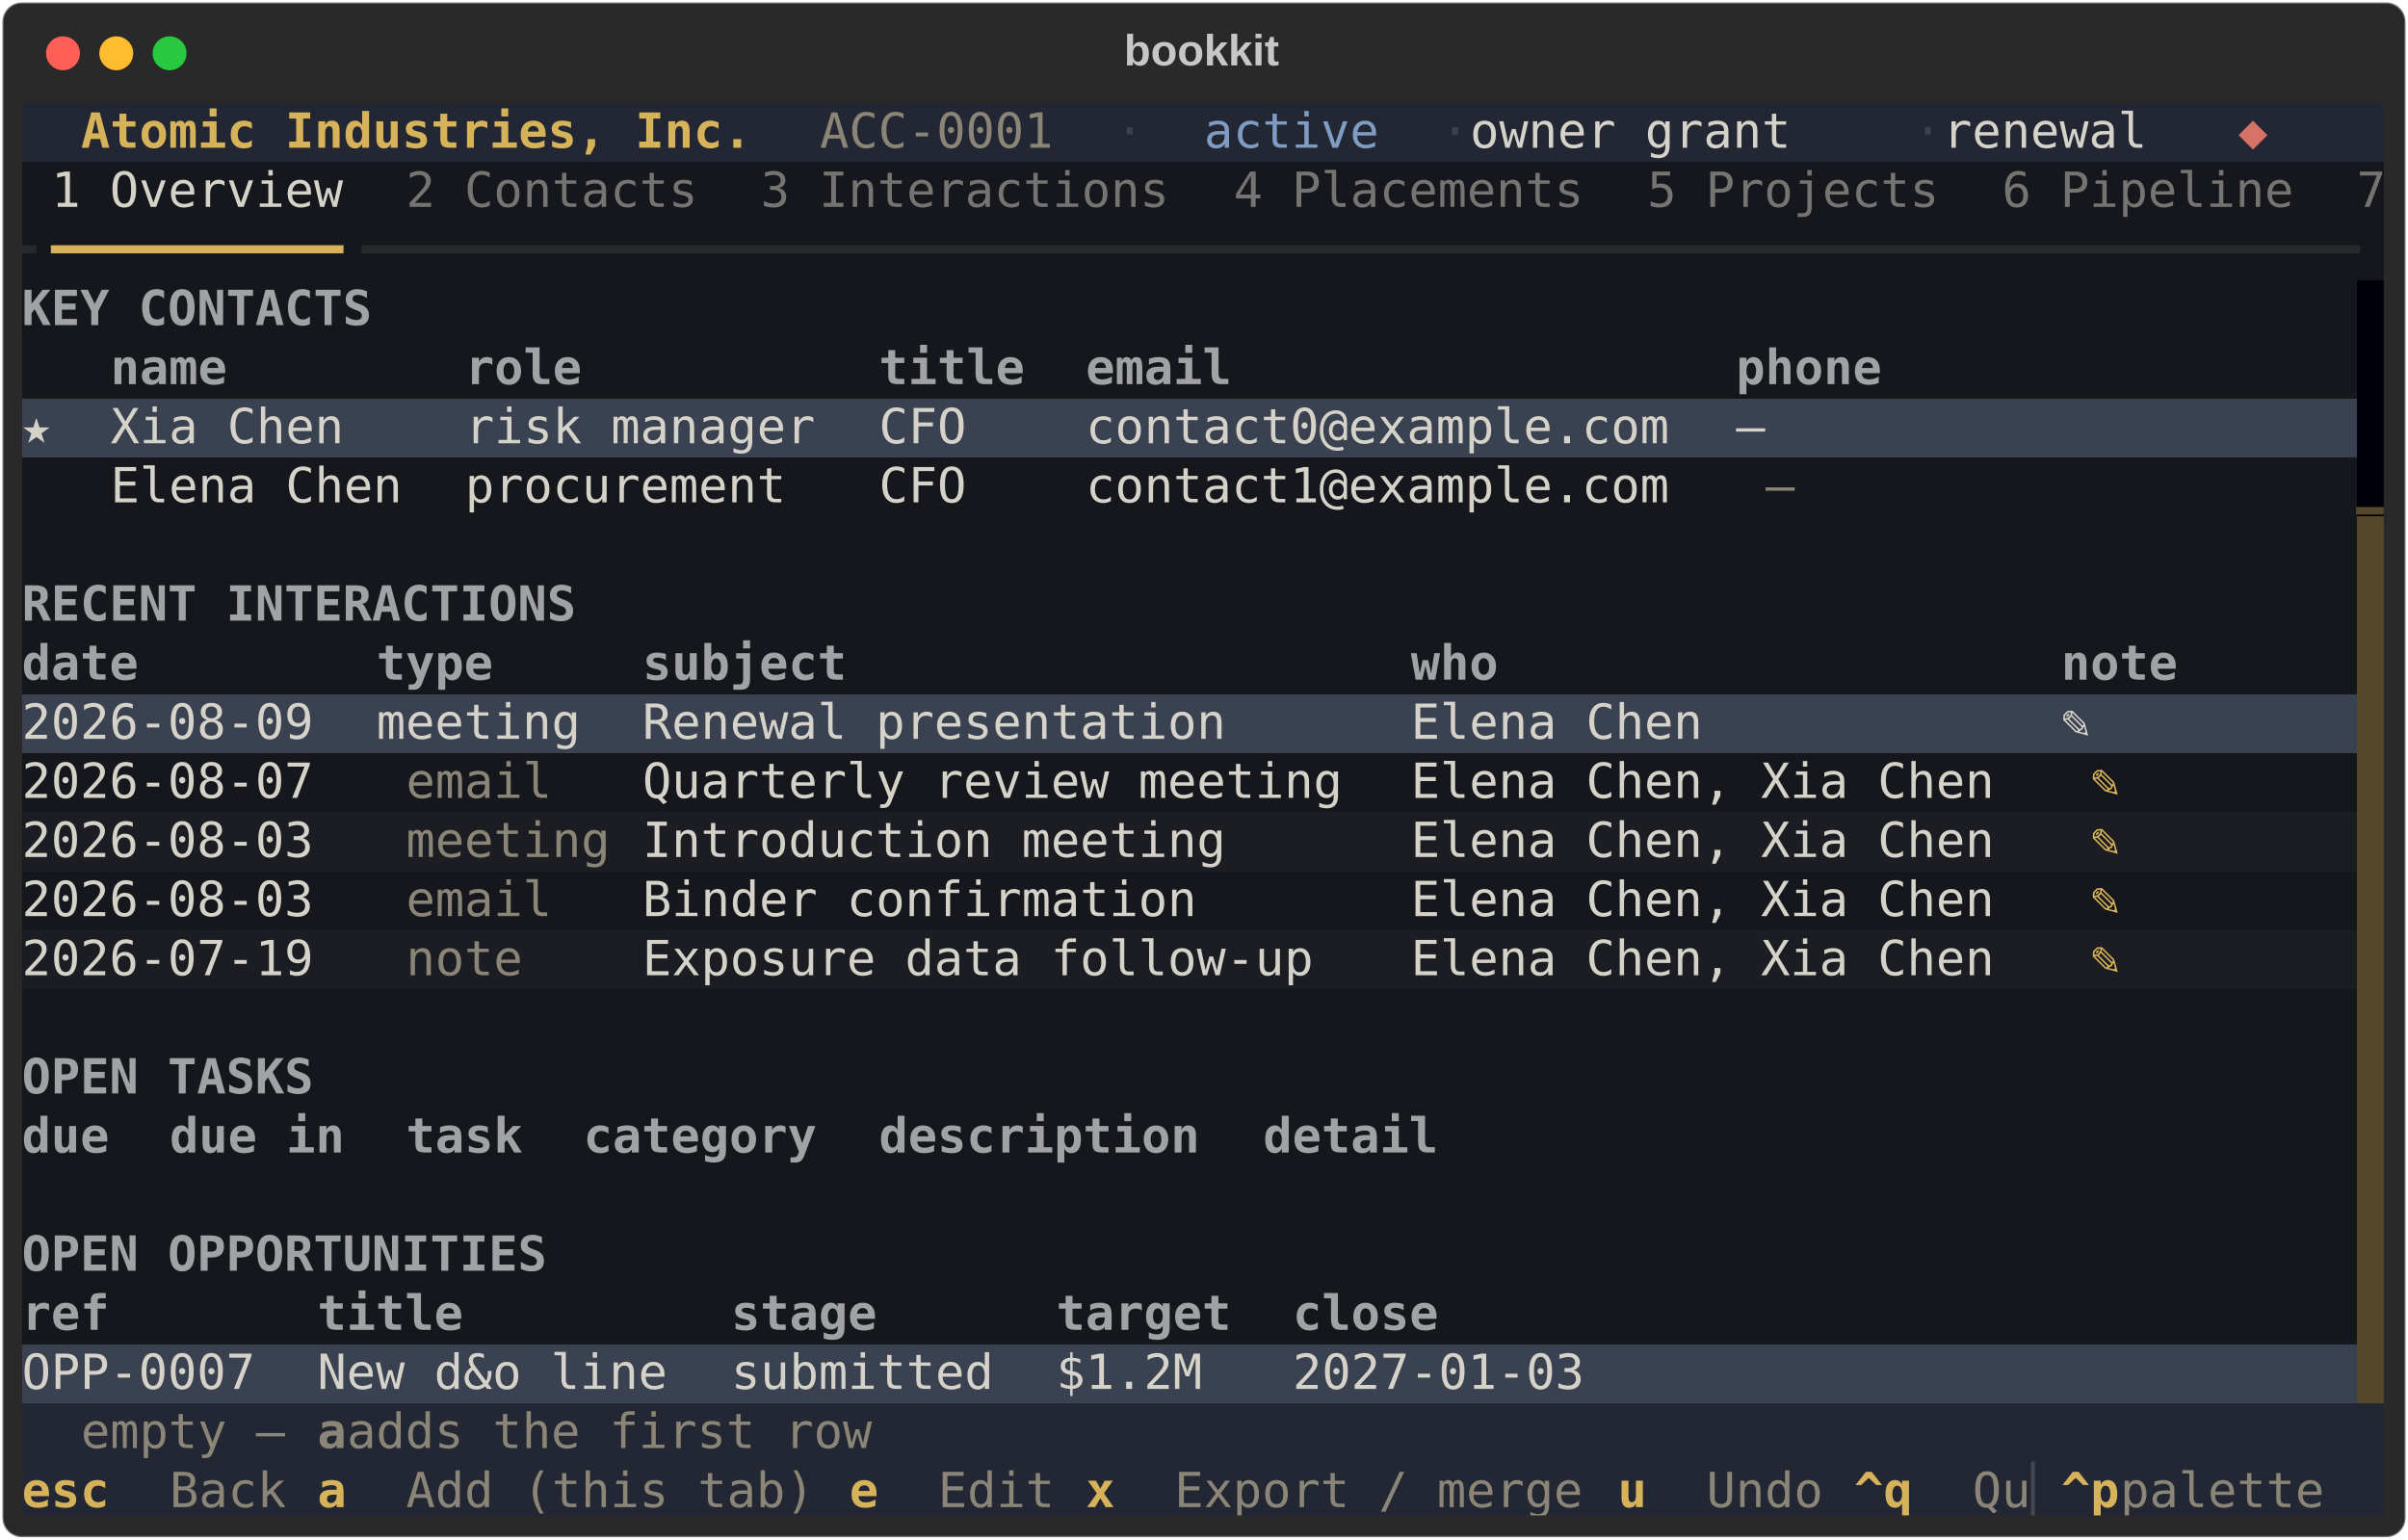
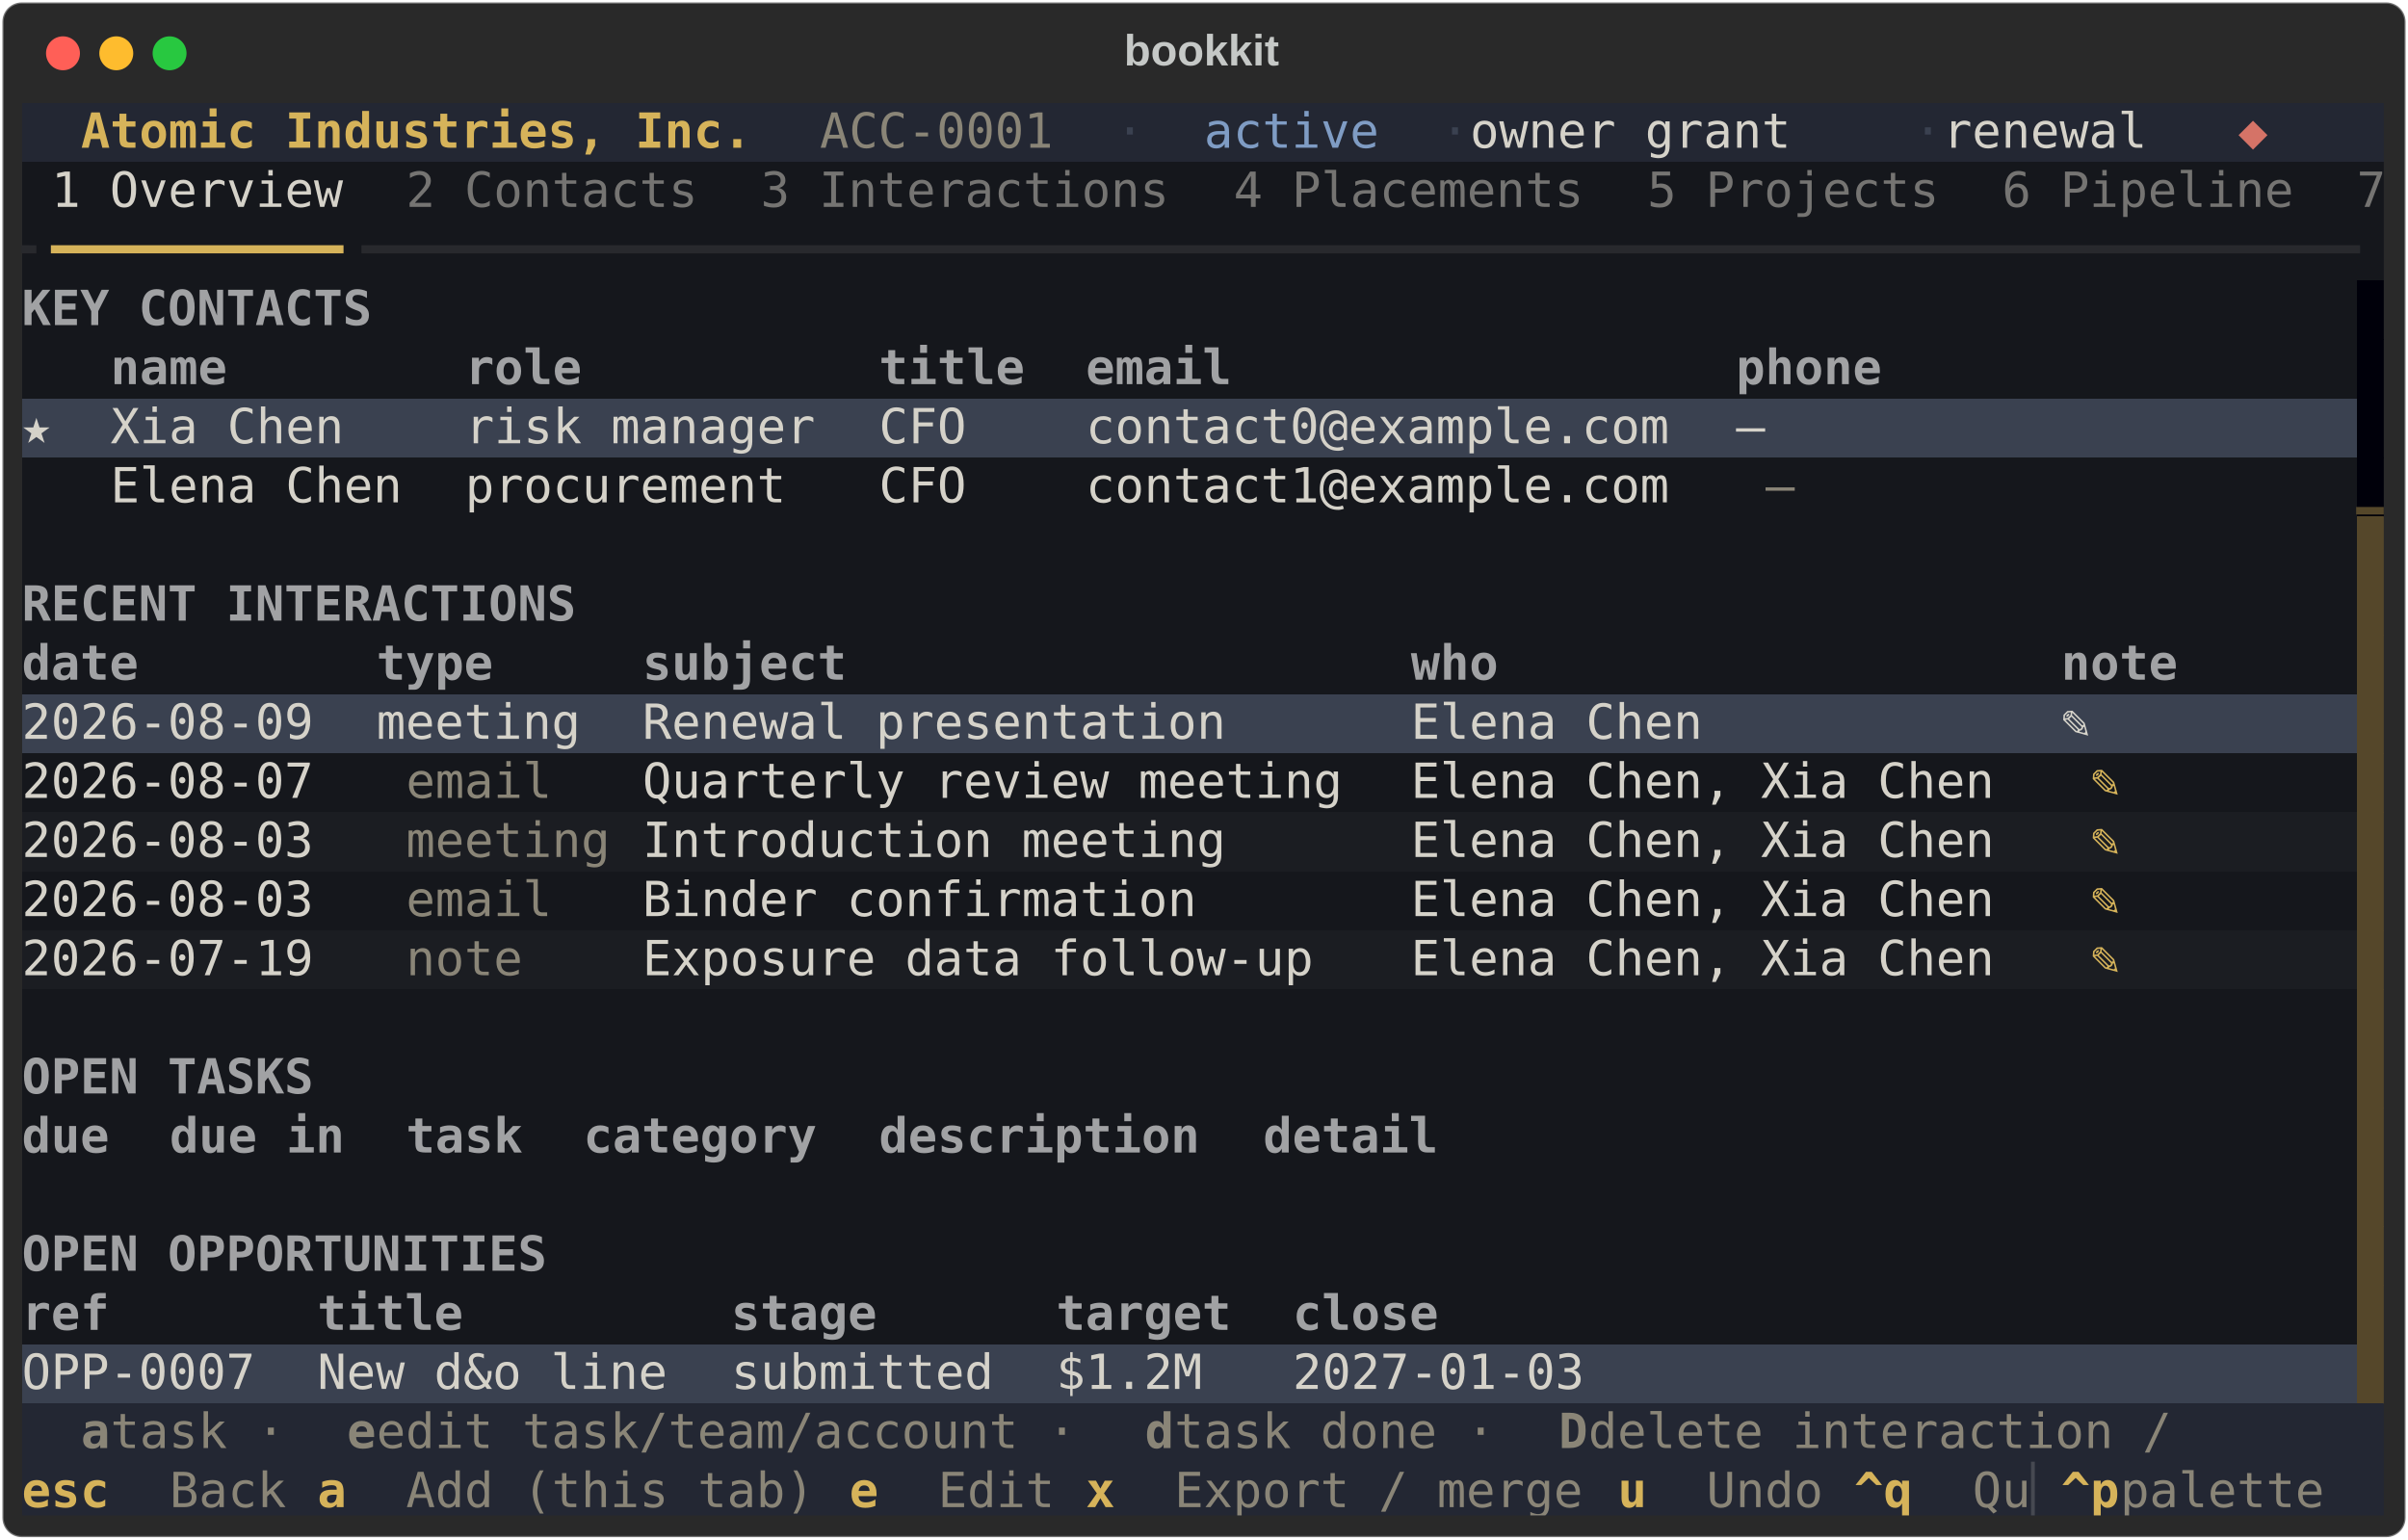
<svg xmlns="http://www.w3.org/2000/svg" class="rich-terminal" viewBox="0 0 994 635.6">
  <style>

    @font-face {
        font-family: "Fira Code";
        src: local("FiraCode-Regular"),
                url("https://cdnjs.cloudflare.com/ajax/libs/firacode/6.2.0/woff2/FiraCode-Regular.woff2") format("woff2"),
                url("https://cdnjs.cloudflare.com/ajax/libs/firacode/6.2.0/woff/FiraCode-Regular.woff") format("woff");
        font-style: normal;
        font-weight: 400;
    }
    @font-face {
        font-family: "Fira Code";
        src: local("FiraCode-Bold"),
                url("https://cdnjs.cloudflare.com/ajax/libs/firacode/6.2.0/woff2/FiraCode-Bold.woff2") format("woff2"),
                url("https://cdnjs.cloudflare.com/ajax/libs/firacode/6.2.0/woff/FiraCode-Bold.woff") format("woff");
        font-style: bold;
        font-weight: 700;
    }

    .terminal-matrix {
        font-family: Fira Code, monospace;
        font-size: 20px;
        line-height: 24.4px;
        font-variant-east-asian: full-width;
    }

    .terminal-title {
        font-size: 18px;
        font-weight: bold;
        font-family: arial;
    }

    .terminal-r1 { fill: #c5c8c6 }
.terminal-r2 { fill: #d6b35a;font-weight: bold }
.terminal-r3 { fill: #d5d2c9 }
.terminal-r4 { fill: #8a8577 }
.terminal-r5 { fill: #3a4150 }
.terminal-r6 { fill: #7f9cc4 }
.terminal-r7 { fill: #d57367;font-weight: bold }
.terminal-r8 { fill: #757472 }
.terminal-r9 { fill: #28292d }
.terminal-r10 { fill: #d6b35a }
.terminal-r11 { fill: #a1a2a4;font-weight: bold }
.terminal-r12 { fill: #55472a }
.terminal-r13 { fill: #15171c }
.terminal-r14 { fill: #8a8577;font-weight: bold }
.terminal-r15 { fill: #464951 }
    </style>
  <defs>
    <clipPath id="terminal-clip-terminal">
      <rect x="0" y="0" width="975.0" height="584.6" />
    </clipPath>
    <clipPath id="terminal-line-0">
      <rect x="0" y="1.5" width="976" height="24.65" />
    </clipPath>
    <clipPath id="terminal-line-1">
      <rect x="0" y="25.9" width="976" height="24.65" />
    </clipPath>
    <clipPath id="terminal-line-2">
      <rect x="0" y="50.3" width="976" height="24.65" />
    </clipPath>
    <clipPath id="terminal-line-3">
      <rect x="0" y="74.7" width="976" height="24.65" />
    </clipPath>
    <clipPath id="terminal-line-4">
      <rect x="0" y="99.1" width="976" height="24.65" />
    </clipPath>
    <clipPath id="terminal-line-5">
      <rect x="0" y="123.5" width="976" height="24.65" />
    </clipPath>
    <clipPath id="terminal-line-6">
      <rect x="0" y="147.9" width="976" height="24.65" />
    </clipPath>
    <clipPath id="terminal-line-7">
      <rect x="0" y="172.3" width="976" height="24.65" />
    </clipPath>
    <clipPath id="terminal-line-8">
      <rect x="0" y="196.7" width="976" height="24.65" />
    </clipPath>
    <clipPath id="terminal-line-9">
      <rect x="0" y="221.1" width="976" height="24.65" />
    </clipPath>
    <clipPath id="terminal-line-10">
      <rect x="0" y="245.5" width="976" height="24.65" />
    </clipPath>
    <clipPath id="terminal-line-11">
      <rect x="0" y="269.9" width="976" height="24.65" />
    </clipPath>
    <clipPath id="terminal-line-12">
      <rect x="0" y="294.3" width="976" height="24.65" />
    </clipPath>
    <clipPath id="terminal-line-13">
      <rect x="0" y="318.7" width="976" height="24.65" />
    </clipPath>
    <clipPath id="terminal-line-14">
      <rect x="0" y="343.1" width="976" height="24.65" />
    </clipPath>
    <clipPath id="terminal-line-15">
      <rect x="0" y="367.5" width="976" height="24.65" />
    </clipPath>
    <clipPath id="terminal-line-16">
      <rect x="0" y="391.9" width="976" height="24.65" />
    </clipPath>
    <clipPath id="terminal-line-17">
      <rect x="0" y="416.3" width="976" height="24.65" />
    </clipPath>
    <clipPath id="terminal-line-18">
      <rect x="0" y="440.7" width="976" height="24.65" />
    </clipPath>
    <clipPath id="terminal-line-19">
      <rect x="0" y="465.1" width="976" height="24.65" />
    </clipPath>
    <clipPath id="terminal-line-20">
      <rect x="0" y="489.5" width="976" height="24.65" />
    </clipPath>
    <clipPath id="terminal-line-21">
      <rect x="0" y="513.9" width="976" height="24.65" />
    </clipPath>
    <clipPath id="terminal-line-22">
      <rect x="0" y="538.3" width="976" height="24.65" />
    </clipPath>
  </defs>
  <rect fill="#292929" stroke="rgba(255,255,255,0.35)" stroke-width="1" x="1" y="1" width="992" height="633.6" rx="8" />
  <text class="terminal-title" fill="#c5c8c6" text-anchor="middle" x="496" y="27">bookkit</text>
  <g transform="translate(26,22)">
    <circle cx="0" cy="0" r="7" fill="#ff5f57" />
    <circle cx="22" cy="0" r="7" fill="#febc2e" />
    <circle cx="44" cy="0" r="7" fill="#28c840" />
  </g>
  <g transform="translate(9, 41)" clip-path="url(#terminal-clip-terminal)">
    <rect fill="#232733" x="0" y="1.5" width="24.4" height="24.65" shape-rendering="crispEdges" />
    <rect fill="#232733" x="24.4" y="1.5" width="280.6" height="24.65" shape-rendering="crispEdges" />
    <rect fill="#232733" x="305" y="1.5" width="24.4" height="24.65" shape-rendering="crispEdges" />
    <rect fill="#232733" x="329.4" y="1.5" width="97.6" height="24.65" shape-rendering="crispEdges" />
    <rect fill="#232733" x="427" y="1.5" width="24.4" height="24.65" shape-rendering="crispEdges" />
    <rect fill="#232733" x="451.4" y="1.5" width="12.2" height="24.65" shape-rendering="crispEdges" />
    <rect fill="#232733" x="463.6" y="1.5" width="24.4" height="24.65" shape-rendering="crispEdges" />
    <rect fill="#232733" x="488" y="1.5" width="73.2" height="24.65" shape-rendering="crispEdges" />
    <rect fill="#232733" x="561.2" y="1.5" width="24.4" height="24.65" shape-rendering="crispEdges" />
    <rect fill="#232733" x="585.6" y="1.5" width="12.2" height="24.65" shape-rendering="crispEdges" />
    <rect fill="#232733" x="597.8" y="1.5" width="183" height="24.65" shape-rendering="crispEdges" />
    <rect fill="#232733" x="780.8" y="1.5" width="12.2" height="24.65" shape-rendering="crispEdges" />
    <rect fill="#232733" x="793" y="1.5" width="122" height="24.65" shape-rendering="crispEdges" />
    <rect fill="#232733" x="915" y="1.5" width="12.2" height="24.65" shape-rendering="crispEdges" />
    <rect fill="#232733" x="927.2" y="1.5" width="48.8" height="24.65" shape-rendering="crispEdges" />
    <rect fill="#15171c" x="0" y="25.9" width="12.2" height="24.65" shape-rendering="crispEdges" />
    <rect fill="#15171c" x="12.2" y="25.9" width="122" height="24.65" shape-rendering="crispEdges" />
    <rect fill="#15171c" x="134.2" y="25.9" width="24.4" height="24.65" shape-rendering="crispEdges" />
    <rect fill="#15171c" x="158.6" y="25.9" width="122" height="24.65" shape-rendering="crispEdges" />
    <rect fill="#15171c" x="280.6" y="25.9" width="24.4" height="24.65" shape-rendering="crispEdges" />
    <rect fill="#15171c" x="305" y="25.9" width="170.8" height="24.65" shape-rendering="crispEdges" />
    <rect fill="#15171c" x="475.8" y="25.9" width="24.4" height="24.65" shape-rendering="crispEdges" />
    <rect fill="#15171c" x="500.2" y="25.9" width="146.4" height="24.65" shape-rendering="crispEdges" />
    <rect fill="#15171c" x="646.6" y="25.9" width="24.4" height="24.65" shape-rendering="crispEdges" />
    <rect fill="#15171c" x="671" y="25.9" width="122" height="24.65" shape-rendering="crispEdges" />
    <rect fill="#15171c" x="793" y="25.9" width="24.4" height="24.65" shape-rendering="crispEdges" />
    <rect fill="#15171c" x="817.4" y="25.9" width="122" height="24.65" shape-rendering="crispEdges" />
    <rect fill="#15171c" x="939.4" y="25.9" width="24.4" height="24.65" shape-rendering="crispEdges" />
    <rect fill="#15171c" x="963.8" y="25.9" width="12.2" height="24.65" shape-rendering="crispEdges" />
    <rect fill="#15171c" x="0" y="50.3" width="12.2" height="24.65" shape-rendering="crispEdges" />
    <rect fill="#15171c" x="12.2" y="50.3" width="122" height="24.65" shape-rendering="crispEdges" />
    <rect fill="#15171c" x="134.2" y="50.3" width="841.8" height="24.65" shape-rendering="crispEdges" />
    <rect fill="#15171c" x="0" y="74.7" width="146.4" height="24.65" shape-rendering="crispEdges" />
    <rect fill="#15171c" x="146.4" y="74.7" width="817.4" height="24.65" shape-rendering="crispEdges" />
    <rect fill="#00000a" x="963.8" y="74.7" width="12.2" height="24.65" shape-rendering="crispEdges" />
    <rect fill="#15171c" x="0" y="99.1" width="36.6" height="24.65" shape-rendering="crispEdges" />
    <rect fill="#15171c" x="36.6" y="99.1" width="146.4" height="24.65" shape-rendering="crispEdges" />
    <rect fill="#15171c" x="183" y="99.1" width="170.8" height="24.65" shape-rendering="crispEdges" />
    <rect fill="#15171c" x="353.8" y="99.1" width="85.4" height="24.65" shape-rendering="crispEdges" />
    <rect fill="#15171c" x="439.2" y="99.1" width="268.4" height="24.65" shape-rendering="crispEdges" />
    <rect fill="#15171c" x="707.6" y="99.1" width="85.4" height="24.65" shape-rendering="crispEdges" />
    <rect fill="#15171c" x="793" y="99.1" width="170.8" height="24.65" shape-rendering="crispEdges" />
    <rect fill="#00000a" x="963.8" y="99.1" width="12.2" height="24.65" shape-rendering="crispEdges" />
    <rect fill="#3a4150" x="0" y="123.5" width="36.6" height="24.65" shape-rendering="crispEdges" />
    <rect fill="#3a4150" x="36.6" y="123.5" width="146.4" height="24.65" shape-rendering="crispEdges" />
    <rect fill="#3a4150" x="183" y="123.5" width="170.8" height="24.65" shape-rendering="crispEdges" />
    <rect fill="#3a4150" x="353.8" y="123.5" width="85.4" height="24.65" shape-rendering="crispEdges" />
    <rect fill="#3a4150" x="439.2" y="123.5" width="268.4" height="24.65" shape-rendering="crispEdges" />
    <rect fill="#3a4150" x="707.6" y="123.5" width="85.4" height="24.65" shape-rendering="crispEdges" />
    <rect fill="#3a4150" x="793" y="123.5" width="170.8" height="24.65" shape-rendering="crispEdges" />
    <rect fill="#00000a" x="963.8" y="123.5" width="12.2" height="24.65" shape-rendering="crispEdges" />
    <rect fill="#15171c" x="0" y="147.9" width="36.6" height="24.65" shape-rendering="crispEdges" />
    <rect fill="#15171c" x="36.6" y="147.9" width="146.4" height="24.65" shape-rendering="crispEdges" />
    <rect fill="#15171c" x="183" y="147.9" width="170.8" height="24.65" shape-rendering="crispEdges" />
    <rect fill="#15171c" x="353.8" y="147.9" width="85.4" height="24.65" shape-rendering="crispEdges" />
    <rect fill="#15171c" x="439.2" y="147.9" width="268.4" height="24.65" shape-rendering="crispEdges" />
    <rect fill="#15171c" x="707.6" y="147.9" width="12.2" height="24.65" shape-rendering="crispEdges" />
    <rect fill="#15171c" x="719.8" y="147.9" width="12.2" height="24.65" shape-rendering="crispEdges" />
    <rect fill="#15171c" x="732" y="147.9" width="61" height="24.65" shape-rendering="crispEdges" />
    <rect fill="#15171c" x="793" y="147.9" width="170.8" height="24.65" shape-rendering="crispEdges" />
    <rect fill="#00000a" x="963.8" y="147.9" width="12.2" height="24.65" shape-rendering="crispEdges" />
    <rect fill="#15171c" x="0" y="172.3" width="963.8" height="24.65" shape-rendering="crispEdges" />
    <rect fill="#55472a" x="963.8" y="172.3" width="12.2" height="24.65" shape-rendering="crispEdges" />
    <rect fill="#15171c" x="0" y="196.7" width="231.8" height="24.65" shape-rendering="crispEdges" />
    <rect fill="#15171c" x="231.8" y="196.7" width="732" height="24.65" shape-rendering="crispEdges" />
    <rect fill="#55472a" x="963.8" y="196.7" width="12.2" height="24.65" shape-rendering="crispEdges" />
    <rect fill="#15171c" x="0" y="221.1" width="146.4" height="24.65" shape-rendering="crispEdges" />
    <rect fill="#15171c" x="146.4" y="221.1" width="109.8" height="24.65" shape-rendering="crispEdges" />
    <rect fill="#15171c" x="256.2" y="221.1" width="317.2" height="24.65" shape-rendering="crispEdges" />
    <rect fill="#15171c" x="573.4" y="221.1" width="268.4" height="24.65" shape-rendering="crispEdges" />
    <rect fill="#15171c" x="841.8" y="221.1" width="73.2" height="24.65" shape-rendering="crispEdges" />
    <rect fill="#15171c" x="915" y="221.1" width="48.8" height="24.65" shape-rendering="crispEdges" />
    <rect fill="#55472a" x="963.8" y="221.1" width="12.2" height="24.65" shape-rendering="crispEdges" />
    <rect fill="#3a4150" x="0" y="245.5" width="146.4" height="24.65" shape-rendering="crispEdges" />
    <rect fill="#3a4150" x="146.4" y="245.5" width="109.8" height="24.65" shape-rendering="crispEdges" />
    <rect fill="#3a4150" x="256.2" y="245.5" width="317.2" height="24.65" shape-rendering="crispEdges" />
    <rect fill="#3a4150" x="573.4" y="245.5" width="268.4" height="24.65" shape-rendering="crispEdges" />
    <rect fill="#3a4150" x="841.8" y="245.5" width="73.2" height="24.65" shape-rendering="crispEdges" />
    <rect fill="#3a4150" x="915" y="245.5" width="48.8" height="24.65" shape-rendering="crispEdges" />
    <rect fill="#55472a" x="963.8" y="245.5" width="12.2" height="24.65" shape-rendering="crispEdges" />
    <rect fill="#15171c" x="0" y="269.9" width="146.4" height="24.65" shape-rendering="crispEdges" />
    <rect fill="#15171c" x="146.4" y="269.9" width="12.2" height="24.65" shape-rendering="crispEdges" />
    <rect fill="#15171c" x="158.6" y="269.9" width="61" height="24.65" shape-rendering="crispEdges" />
    <rect fill="#15171c" x="219.6" y="269.9" width="36.6" height="24.65" shape-rendering="crispEdges" />
    <rect fill="#15171c" x="256.2" y="269.9" width="317.2" height="24.65" shape-rendering="crispEdges" />
    <rect fill="#15171c" x="573.4" y="269.9" width="268.4" height="24.65" shape-rendering="crispEdges" />
    <rect fill="#15171c" x="841.8" y="269.9" width="12.2" height="24.65" shape-rendering="crispEdges" />
    <rect fill="#15171c" x="854" y="269.9" width="12.2" height="24.65" shape-rendering="crispEdges" />
    <rect fill="#15171c" x="866.2" y="269.9" width="48.8" height="24.65" shape-rendering="crispEdges" />
    <rect fill="#15171c" x="915" y="269.9" width="48.8" height="24.65" shape-rendering="crispEdges" />
    <rect fill="#55472a" x="963.8" y="269.9" width="12.2" height="24.65" shape-rendering="crispEdges" />
    <rect fill="#1b1d22" x="0" y="294.3" width="146.4" height="24.65" shape-rendering="crispEdges" />
    <rect fill="#1b1d22" x="146.4" y="294.3" width="12.2" height="24.65" shape-rendering="crispEdges" />
    <rect fill="#1b1d22" x="158.6" y="294.3" width="85.4" height="24.65" shape-rendering="crispEdges" />
    <rect fill="#1b1d22" x="244" y="294.3" width="12.2" height="24.65" shape-rendering="crispEdges" />
    <rect fill="#1b1d22" x="256.2" y="294.3" width="317.2" height="24.65" shape-rendering="crispEdges" />
    <rect fill="#1b1d22" x="573.4" y="294.3" width="268.4" height="24.65" shape-rendering="crispEdges" />
    <rect fill="#1b1d22" x="841.8" y="294.3" width="12.2" height="24.65" shape-rendering="crispEdges" />
    <rect fill="#1b1d22" x="854" y="294.3" width="12.2" height="24.65" shape-rendering="crispEdges" />
    <rect fill="#1b1d22" x="866.2" y="294.3" width="48.8" height="24.65" shape-rendering="crispEdges" />
    <rect fill="#1b1d22" x="915" y="294.3" width="48.8" height="24.65" shape-rendering="crispEdges" />
    <rect fill="#55472a" x="963.8" y="294.3" width="12.2" height="24.65" shape-rendering="crispEdges" />
    <rect fill="#15171c" x="0" y="318.7" width="146.4" height="24.65" shape-rendering="crispEdges" />
    <rect fill="#15171c" x="146.4" y="318.7" width="12.2" height="24.65" shape-rendering="crispEdges" />
    <rect fill="#15171c" x="158.6" y="318.7" width="61" height="24.65" shape-rendering="crispEdges" />
    <rect fill="#15171c" x="219.6" y="318.7" width="36.6" height="24.65" shape-rendering="crispEdges" />
    <rect fill="#15171c" x="256.2" y="318.7" width="317.2" height="24.65" shape-rendering="crispEdges" />
    <rect fill="#15171c" x="573.4" y="318.7" width="268.4" height="24.65" shape-rendering="crispEdges" />
    <rect fill="#15171c" x="841.8" y="318.7" width="12.2" height="24.65" shape-rendering="crispEdges" />
    <rect fill="#15171c" x="854" y="318.7" width="12.2" height="24.65" shape-rendering="crispEdges" />
    <rect fill="#15171c" x="866.2" y="318.7" width="48.8" height="24.65" shape-rendering="crispEdges" />
    <rect fill="#15171c" x="915" y="318.7" width="48.8" height="24.65" shape-rendering="crispEdges" />
    <rect fill="#55472a" x="963.8" y="318.7" width="12.2" height="24.65" shape-rendering="crispEdges" />
    <rect fill="#1b1d22" x="0" y="343.1" width="146.4" height="24.65" shape-rendering="crispEdges" />
    <rect fill="#1b1d22" x="146.4" y="343.1" width="12.2" height="24.65" shape-rendering="crispEdges" />
    <rect fill="#1b1d22" x="158.6" y="343.1" width="48.8" height="24.65" shape-rendering="crispEdges" />
    <rect fill="#1b1d22" x="207.4" y="343.1" width="48.8" height="24.65" shape-rendering="crispEdges" />
    <rect fill="#1b1d22" x="256.2" y="343.1" width="317.2" height="24.65" shape-rendering="crispEdges" />
    <rect fill="#1b1d22" x="573.4" y="343.1" width="268.4" height="24.65" shape-rendering="crispEdges" />
    <rect fill="#1b1d22" x="841.8" y="343.1" width="12.2" height="24.65" shape-rendering="crispEdges" />
    <rect fill="#1b1d22" x="854" y="343.1" width="12.2" height="24.65" shape-rendering="crispEdges" />
    <rect fill="#1b1d22" x="866.2" y="343.1" width="48.8" height="24.65" shape-rendering="crispEdges" />
    <rect fill="#1b1d22" x="915" y="343.1" width="48.8" height="24.65" shape-rendering="crispEdges" />
    <rect fill="#55472a" x="963.8" y="343.1" width="12.2" height="24.65" shape-rendering="crispEdges" />
    <rect fill="#15171c" x="0" y="367.5" width="963.8" height="24.65" shape-rendering="crispEdges" />
    <rect fill="#55472a" x="963.8" y="367.5" width="12.2" height="24.65" shape-rendering="crispEdges" />
    <rect fill="#15171c" x="0" y="391.9" width="122" height="24.65" shape-rendering="crispEdges" />
    <rect fill="#15171c" x="122" y="391.9" width="841.8" height="24.65" shape-rendering="crispEdges" />
    <rect fill="#55472a" x="963.8" y="391.9" width="12.2" height="24.65" shape-rendering="crispEdges" />
    <rect fill="#15171c" x="0" y="416.3" width="61" height="24.65" shape-rendering="crispEdges" />
    <rect fill="#15171c" x="61" y="416.3" width="97.6" height="24.65" shape-rendering="crispEdges" />
    <rect fill="#15171c" x="158.6" y="416.3" width="73.2" height="24.65" shape-rendering="crispEdges" />
    <rect fill="#15171c" x="231.8" y="416.3" width="122" height="24.65" shape-rendering="crispEdges" />
    <rect fill="#15171c" x="353.8" y="416.3" width="158.6" height="24.65" shape-rendering="crispEdges" />
    <rect fill="#15171c" x="512.4" y="416.3" width="97.6" height="24.65" shape-rendering="crispEdges" />
    <rect fill="#15171c" x="610" y="416.3" width="353.8" height="24.65" shape-rendering="crispEdges" />
    <rect fill="#55472a" x="963.8" y="416.3" width="12.2" height="24.65" shape-rendering="crispEdges" />
    <rect fill="#15171c" x="0" y="440.7" width="963.8" height="24.65" shape-rendering="crispEdges" />
    <rect fill="#55472a" x="963.8" y="440.7" width="12.2" height="24.65" shape-rendering="crispEdges" />
    <rect fill="#15171c" x="0" y="465.1" width="219.6" height="24.65" shape-rendering="crispEdges" />
    <rect fill="#15171c" x="219.6" y="465.1" width="744.2" height="24.65" shape-rendering="crispEdges" />
    <rect fill="#55472a" x="963.8" y="465.1" width="12.2" height="24.65" shape-rendering="crispEdges" />
    <rect fill="#15171c" x="0" y="489.5" width="122" height="24.65" shape-rendering="crispEdges" />
    <rect fill="#15171c" x="122" y="489.5" width="170.8" height="24.65" shape-rendering="crispEdges" />
    <rect fill="#15171c" x="292.8" y="489.5" width="134.2" height="24.65" shape-rendering="crispEdges" />
    <rect fill="#15171c" x="427" y="489.5" width="97.6" height="24.65" shape-rendering="crispEdges" />
    <rect fill="#15171c" x="524.6" y="489.5" width="146.4" height="24.65" shape-rendering="crispEdges" />
    <rect fill="#15171c" x="671" y="489.5" width="292.8" height="24.65" shape-rendering="crispEdges" />
    <rect fill="#55472a" x="963.8" y="489.5" width="12.2" height="24.65" shape-rendering="crispEdges" />
    <rect fill="#3a4150" x="0" y="513.9" width="122" height="24.65" shape-rendering="crispEdges" />
    <rect fill="#3a4150" x="122" y="513.9" width="170.8" height="24.65" shape-rendering="crispEdges" />
    <rect fill="#3a4150" x="292.8" y="513.9" width="134.2" height="24.65" shape-rendering="crispEdges" />
    <rect fill="#3a4150" x="427" y="513.9" width="97.6" height="24.65" shape-rendering="crispEdges" />
    <rect fill="#3a4150" x="524.6" y="513.9" width="146.4" height="24.65" shape-rendering="crispEdges" />
    <rect fill="#3a4150" x="671" y="513.9" width="292.8" height="24.65" shape-rendering="crispEdges" />
    <rect fill="#55472a" x="963.8" y="513.9" width="12.2" height="24.65" shape-rendering="crispEdges" />
    <rect fill="#232733" x="0" y="538.3" width="24.4" height="24.65" shape-rendering="crispEdges" />
-     <rect fill="#232733" x="24.4" y="538.3" width="97.6" height="24.65" shape-rendering="crispEdges" />
-     <rect fill="#232733" x="122" y="538.3" width="12.2" height="24.65" shape-rendering="crispEdges" />
-     <rect fill="#232733" x="134.2" y="538.3" width="231.8" height="24.65" shape-rendering="crispEdges" />
-     <rect fill="#232733" x="366" y="538.3" width="610" height="24.65" shape-rendering="crispEdges" />
+     <rect fill="#232733" x="24.4" y="538.3" width="12.2" height="24.65" shape-rendering="crispEdges" />
+     <rect fill="#232733" x="36.6" y="538.3" width="97.6" height="24.65" shape-rendering="crispEdges" />
+     <rect fill="#232733" x="134.2" y="538.3" width="12.2" height="24.65" shape-rendering="crispEdges" />
+     <rect fill="#232733" x="146.4" y="538.3" width="317.2" height="24.65" shape-rendering="crispEdges" />
+     <rect fill="#232733" x="463.6" y="538.3" width="12.2" height="24.65" shape-rendering="crispEdges" />
+     <rect fill="#232733" x="475.8" y="538.3" width="158.6" height="24.65" shape-rendering="crispEdges" />
+     <rect fill="#232733" x="634.4" y="538.3" width="12.2" height="24.65" shape-rendering="crispEdges" />
+     <rect fill="#232733" x="646.6" y="538.3" width="256.2" height="24.65" shape-rendering="crispEdges" />
+     <rect fill="#232733" x="902.8" y="538.3" width="73.2" height="24.65" shape-rendering="crispEdges" />
    <rect fill="#232733" x="0" y="562.7" width="61" height="24.65" shape-rendering="crispEdges" />
    <rect fill="#232733" x="61" y="562.7" width="61" height="24.65" shape-rendering="crispEdges" />
    <rect fill="#232733" x="122" y="562.7" width="36.6" height="24.65" shape-rendering="crispEdges" />
    <rect fill="#232733" x="158.6" y="562.7" width="183" height="24.65" shape-rendering="crispEdges" />
    <rect fill="#232733" x="341.6" y="562.7" width="36.6" height="24.65" shape-rendering="crispEdges" />
    <rect fill="#232733" x="378.2" y="562.7" width="61" height="24.65" shape-rendering="crispEdges" />
    <rect fill="#232733" x="439.2" y="562.7" width="36.6" height="24.65" shape-rendering="crispEdges" />
    <rect fill="#232733" x="475.8" y="562.7" width="183" height="24.65" shape-rendering="crispEdges" />
    <rect fill="#232733" x="658.8" y="562.7" width="36.6" height="24.65" shape-rendering="crispEdges" />
    <rect fill="#232733" x="695.4" y="562.7" width="61" height="24.65" shape-rendering="crispEdges" />
    <rect fill="#232733" x="756.4" y="562.7" width="48.8" height="24.65" shape-rendering="crispEdges" />
    <rect fill="#232733" x="805.2" y="562.7" width="24.4" height="24.65" shape-rendering="crispEdges" />
    <rect fill="#232733" x="829.6" y="562.7" width="12.2" height="24.65" shape-rendering="crispEdges" />
    <rect fill="#232733" x="841.8" y="562.7" width="24.4" height="24.65" shape-rendering="crispEdges" />
    <rect fill="#232733" x="866.2" y="562.7" width="97.6" height="24.65" shape-rendering="crispEdges" />
    <rect fill="#232733" x="963.8" y="562.7" width="12.2" height="24.65" shape-rendering="crispEdges" />
    <g class="terminal-matrix">
      <text class="terminal-r2" x="24.4" y="20" textLength="280.6" clip-path="url(#terminal-line-0)">Atomic Industries, Inc.</text>
      <text class="terminal-r4" x="329.4" y="20" textLength="97.6" clip-path="url(#terminal-line-0)">ACC-0001</text>
      <text class="terminal-r5" x="451.4" y="20" textLength="12.2" clip-path="url(#terminal-line-0)">·</text>
      <text class="terminal-r6" x="488" y="20" textLength="73.2" clip-path="url(#terminal-line-0)">active</text>
      <text class="terminal-r5" x="585.6" y="20" textLength="12.2" clip-path="url(#terminal-line-0)">·</text>
      <text class="terminal-r3" x="597.8" y="20" textLength="183" clip-path="url(#terminal-line-0)">  owner grant  </text>
      <text class="terminal-r5" x="780.8" y="20" textLength="12.2" clip-path="url(#terminal-line-0)">·</text>
      <text class="terminal-r3" x="793" y="20" textLength="122" clip-path="url(#terminal-line-0)">  renewal </text>
      <text class="terminal-r7" x="915" y="20" textLength="12.2" clip-path="url(#terminal-line-0)">◆</text>
      <text class="terminal-r1" x="976" y="20" textLength="12.2" clip-path="url(#terminal-line-0)">
</text>
      <text class="terminal-r3" x="12.2" y="44.4" textLength="122" clip-path="url(#terminal-line-1)">1 Overview</text>
      <text class="terminal-r8" x="158.6" y="44.4" textLength="122" clip-path="url(#terminal-line-1)">2 Contacts</text>
      <text class="terminal-r8" x="305" y="44.4" textLength="170.8" clip-path="url(#terminal-line-1)">3 Interactions</text>
      <text class="terminal-r8" x="500.2" y="44.4" textLength="146.4" clip-path="url(#terminal-line-1)">4 Placements</text>
      <text class="terminal-r8" x="671" y="44.4" textLength="122" clip-path="url(#terminal-line-1)">5 Projects</text>
      <text class="terminal-r8" x="817.4" y="44.4" textLength="122" clip-path="url(#terminal-line-1)">6 Pipeline</text>
      <text class="terminal-r8" x="963.8" y="44.4" textLength="12.2" clip-path="url(#terminal-line-1)">7</text>
      <text class="terminal-r1" x="976" y="44.4" textLength="12.2" clip-path="url(#terminal-line-1)">
</text>
      <text class="terminal-r9" x="0" y="68.8" textLength="12.2" clip-path="url(#terminal-line-2)">╸</text>
      <text class="terminal-r10" x="12.2" y="68.8" textLength="122" clip-path="url(#terminal-line-2)">━━━━━━━━━━</text>
      <text class="terminal-r9" x="134.2" y="68.8" textLength="841.8" clip-path="url(#terminal-line-2)">╺━━━━━━━━━━━━━━━━━━━━━━━━━━━━━━━━━━━━━━━━━━━━━━━━━━━━━━━━━━━━━━━━━━━━</text>
      <text class="terminal-r1" x="976" y="68.8" textLength="12.2" clip-path="url(#terminal-line-2)">
</text>
      <text class="terminal-r11" x="0" y="93.2" textLength="146.4" clip-path="url(#terminal-line-3)">KEY CONTACTS</text>
      <text class="terminal-r1" x="976" y="93.2" textLength="12.2" clip-path="url(#terminal-line-3)">
</text>
      <text class="terminal-r11" x="36.6" y="117.6" textLength="146.4" clip-path="url(#terminal-line-4)"> name       </text>
      <text class="terminal-r11" x="183" y="117.6" textLength="170.8" clip-path="url(#terminal-line-4)"> role         </text>
      <text class="terminal-r11" x="353.8" y="117.6" textLength="85.4" clip-path="url(#terminal-line-4)"> title </text>
      <text class="terminal-r11" x="439.2" y="117.6" textLength="268.4" clip-path="url(#terminal-line-4)"> email                </text>
      <text class="terminal-r11" x="707.6" y="117.6" textLength="85.4" clip-path="url(#terminal-line-4)"> phone </text>
      <text class="terminal-r1" x="976" y="117.6" textLength="12.2" clip-path="url(#terminal-line-4)">
</text>
      <text class="terminal-r3" x="0" y="142" textLength="36.6" clip-path="url(#terminal-line-5)"> ★ </text>
      <text class="terminal-r3" x="36.6" y="142" textLength="146.4" clip-path="url(#terminal-line-5)"> Xia Chen   </text>
      <text class="terminal-r3" x="183" y="142" textLength="170.8" clip-path="url(#terminal-line-5)"> risk manager </text>
      <text class="terminal-r3" x="353.8" y="142" textLength="85.4" clip-path="url(#terminal-line-5)"> CFO   </text>
      <text class="terminal-r3" x="439.2" y="142" textLength="268.4" clip-path="url(#terminal-line-5)"> contact0@example.com </text>
      <text class="terminal-r3" x="707.6" y="142" textLength="85.4" clip-path="url(#terminal-line-5)"> —     </text>
      <text class="terminal-r1" x="976" y="142" textLength="12.2" clip-path="url(#terminal-line-5)">
</text>
      <text class="terminal-r3" x="36.6" y="166.4" textLength="146.4" clip-path="url(#terminal-line-6)"> Elena Chen </text>
      <text class="terminal-r3" x="183" y="166.4" textLength="170.8" clip-path="url(#terminal-line-6)"> procurement  </text>
      <text class="terminal-r3" x="353.8" y="166.4" textLength="85.4" clip-path="url(#terminal-line-6)"> CFO   </text>
      <text class="terminal-r3" x="439.2" y="166.4" textLength="268.4" clip-path="url(#terminal-line-6)"> contact1@example.com </text>
      <text class="terminal-r4" x="719.8" y="166.4" textLength="12.2" clip-path="url(#terminal-line-6)">—</text>
      <text class="terminal-r12" x="963.8" y="166.4" textLength="12.2" clip-path="url(#terminal-line-6)">▁</text>
      <text class="terminal-r1" x="976" y="166.4" textLength="12.2" clip-path="url(#terminal-line-6)">
</text>
      <text class="terminal-r1" x="976" y="190.8" textLength="12.2" clip-path="url(#terminal-line-7)">
</text>
      <text class="terminal-r11" x="0" y="215.2" textLength="231.8" clip-path="url(#terminal-line-8)">RECENT INTERACTIONS</text>
      <text class="terminal-r1" x="976" y="215.2" textLength="12.2" clip-path="url(#terminal-line-8)">
</text>
      <text class="terminal-r11" x="0" y="239.6" textLength="146.4" clip-path="url(#terminal-line-9)"> date       </text>
      <text class="terminal-r11" x="146.4" y="239.6" textLength="109.8" clip-path="url(#terminal-line-9)"> type    </text>
      <text class="terminal-r11" x="256.2" y="239.6" textLength="317.2" clip-path="url(#terminal-line-9)"> subject                  </text>
      <text class="terminal-r11" x="573.4" y="239.6" textLength="268.4" clip-path="url(#terminal-line-9)"> who                  </text>
      <text class="terminal-r11" x="841.8" y="239.6" textLength="73.2" clip-path="url(#terminal-line-9)"> note </text>
      <text class="terminal-r1" x="976" y="239.6" textLength="12.2" clip-path="url(#terminal-line-9)">
</text>
      <text class="terminal-r3" x="0" y="264" textLength="146.4" clip-path="url(#terminal-line-10)"> 2026-08-09 </text>
      <text class="terminal-r3" x="146.4" y="264" textLength="109.8" clip-path="url(#terminal-line-10)"> meeting </text>
      <text class="terminal-r3" x="256.2" y="264" textLength="317.2" clip-path="url(#terminal-line-10)"> Renewal presentation     </text>
      <text class="terminal-r3" x="573.4" y="264" textLength="268.4" clip-path="url(#terminal-line-10)"> Elena Chen           </text>
      <text class="terminal-r3" x="841.8" y="264" textLength="73.2" clip-path="url(#terminal-line-10)"> ✎    </text>
      <text class="terminal-r1" x="976" y="264" textLength="12.2" clip-path="url(#terminal-line-10)">
</text>
      <text class="terminal-r3" x="0" y="288.4" textLength="146.4" clip-path="url(#terminal-line-11)"> 2026-08-07 </text>
      <text class="terminal-r4" x="158.6" y="288.4" textLength="61" clip-path="url(#terminal-line-11)">email</text>
      <text class="terminal-r3" x="256.2" y="288.4" textLength="317.2" clip-path="url(#terminal-line-11)"> Quarterly review meeting </text>
      <text class="terminal-r3" x="573.4" y="288.4" textLength="268.4" clip-path="url(#terminal-line-11)"> Elena Chen, Xia Chen </text>
      <text class="terminal-r10" x="854" y="288.4" textLength="12.2" clip-path="url(#terminal-line-11)">✎</text>
      <text class="terminal-r1" x="976" y="288.4" textLength="12.2" clip-path="url(#terminal-line-11)">
</text>
      <text class="terminal-r3" x="0" y="312.8" textLength="146.4" clip-path="url(#terminal-line-12)"> 2026-08-03 </text>
      <text class="terminal-r4" x="158.6" y="312.8" textLength="85.4" clip-path="url(#terminal-line-12)">meeting</text>
      <text class="terminal-r3" x="256.2" y="312.8" textLength="317.2" clip-path="url(#terminal-line-12)"> Introduction meeting     </text>
      <text class="terminal-r3" x="573.4" y="312.8" textLength="268.4" clip-path="url(#terminal-line-12)"> Elena Chen, Xia Chen </text>
      <text class="terminal-r10" x="854" y="312.8" textLength="12.2" clip-path="url(#terminal-line-12)">✎</text>
      <text class="terminal-r1" x="976" y="312.8" textLength="12.2" clip-path="url(#terminal-line-12)">
</text>
      <text class="terminal-r3" x="0" y="337.2" textLength="146.4" clip-path="url(#terminal-line-13)"> 2026-08-03 </text>
      <text class="terminal-r4" x="158.6" y="337.2" textLength="61" clip-path="url(#terminal-line-13)">email</text>
      <text class="terminal-r3" x="256.2" y="337.2" textLength="317.2" clip-path="url(#terminal-line-13)"> Binder confirmation      </text>
      <text class="terminal-r3" x="573.4" y="337.2" textLength="268.4" clip-path="url(#terminal-line-13)"> Elena Chen, Xia Chen </text>
      <text class="terminal-r10" x="854" y="337.2" textLength="12.2" clip-path="url(#terminal-line-13)">✎</text>
      <text class="terminal-r1" x="976" y="337.2" textLength="12.2" clip-path="url(#terminal-line-13)">
</text>
      <text class="terminal-r3" x="0" y="361.6" textLength="146.4" clip-path="url(#terminal-line-14)"> 2026-07-19 </text>
      <text class="terminal-r4" x="158.6" y="361.6" textLength="48.8" clip-path="url(#terminal-line-14)">note</text>
      <text class="terminal-r3" x="256.2" y="361.6" textLength="317.2" clip-path="url(#terminal-line-14)"> Exposure data follow-up  </text>
      <text class="terminal-r3" x="573.4" y="361.6" textLength="268.4" clip-path="url(#terminal-line-14)"> Elena Chen, Xia Chen </text>
      <text class="terminal-r10" x="854" y="361.6" textLength="12.2" clip-path="url(#terminal-line-14)">✎</text>
      <text class="terminal-r1" x="976" y="361.6" textLength="12.2" clip-path="url(#terminal-line-14)">
</text>
      <text class="terminal-r1" x="976" y="386" textLength="12.2" clip-path="url(#terminal-line-15)">
</text>
      <text class="terminal-r11" x="0" y="410.4" textLength="122" clip-path="url(#terminal-line-16)">OPEN TASKS</text>
      <text class="terminal-r1" x="976" y="410.4" textLength="12.2" clip-path="url(#terminal-line-16)">
</text>
      <text class="terminal-r11" x="0" y="434.8" textLength="61" clip-path="url(#terminal-line-17)"> due </text>
      <text class="terminal-r11" x="61" y="434.8" textLength="97.6" clip-path="url(#terminal-line-17)"> due in </text>
      <text class="terminal-r11" x="158.6" y="434.8" textLength="73.2" clip-path="url(#terminal-line-17)"> task </text>
      <text class="terminal-r11" x="231.8" y="434.8" textLength="122" clip-path="url(#terminal-line-17)"> category </text>
      <text class="terminal-r11" x="353.8" y="434.8" textLength="158.6" clip-path="url(#terminal-line-17)"> description </text>
      <text class="terminal-r11" x="512.4" y="434.8" textLength="97.6" clip-path="url(#terminal-line-17)"> detail </text>
      <text class="terminal-r1" x="976" y="434.8" textLength="12.2" clip-path="url(#terminal-line-17)">
</text>
      <text class="terminal-r1" x="976" y="459.2" textLength="12.2" clip-path="url(#terminal-line-18)">
</text>
      <text class="terminal-r11" x="0" y="483.6" textLength="219.6" clip-path="url(#terminal-line-19)">OPEN OPPORTUNITIES</text>
      <text class="terminal-r1" x="976" y="483.6" textLength="12.2" clip-path="url(#terminal-line-19)">
</text>
      <text class="terminal-r11" x="0" y="508" textLength="122" clip-path="url(#terminal-line-20)"> ref      </text>
      <text class="terminal-r11" x="122" y="508" textLength="170.8" clip-path="url(#terminal-line-20)"> title        </text>
      <text class="terminal-r11" x="292.8" y="508" textLength="134.2" clip-path="url(#terminal-line-20)"> stage     </text>
      <text class="terminal-r11" x="427" y="508" textLength="97.6" clip-path="url(#terminal-line-20)"> target </text>
      <text class="terminal-r11" x="524.6" y="508" textLength="146.4" clip-path="url(#terminal-line-20)"> close      </text>
      <text class="terminal-r1" x="976" y="508" textLength="12.2" clip-path="url(#terminal-line-20)">
</text>
      <text class="terminal-r3" x="0" y="532.4" textLength="122" clip-path="url(#terminal-line-21)"> OPP-0007 </text>
      <text class="terminal-r3" x="122" y="532.4" textLength="170.8" clip-path="url(#terminal-line-21)"> New d&amp;o line </text>
      <text class="terminal-r3" x="292.8" y="532.4" textLength="134.2" clip-path="url(#terminal-line-21)"> submitted </text>
      <text class="terminal-r3" x="427" y="532.4" textLength="97.6" clip-path="url(#terminal-line-21)">  $1.2M </text>
      <text class="terminal-r3" x="524.6" y="532.4" textLength="146.4" clip-path="url(#terminal-line-21)"> 2027-01-03 </text>
      <text class="terminal-r1" x="976" y="532.4" textLength="12.2" clip-path="url(#terminal-line-21)">
</text>
-       <text class="terminal-r4" x="24.4" y="556.8" textLength="97.6" clip-path="url(#terminal-line-22)">empty — </text>
-       <text class="terminal-r14" x="122" y="556.8" textLength="12.2" clip-path="url(#terminal-line-22)">a</text>
-       <text class="terminal-r4" x="134.2" y="556.8" textLength="231.8" clip-path="url(#terminal-line-22)"> adds the first row</text>
+       <text class="terminal-r14" x="24.4" y="556.8" textLength="12.2" clip-path="url(#terminal-line-22)">a</text>
+       <text class="terminal-r4" x="36.6" y="556.8" textLength="97.6" clip-path="url(#terminal-line-22)"> task · </text>
+       <text class="terminal-r14" x="134.2" y="556.8" textLength="12.2" clip-path="url(#terminal-line-22)">e</text>
+       <text class="terminal-r4" x="146.4" y="556.8" textLength="317.2" clip-path="url(#terminal-line-22)"> edit task/team/account · </text>
+       <text class="terminal-r14" x="463.6" y="556.8" textLength="12.2" clip-path="url(#terminal-line-22)">d</text>
+       <text class="terminal-r4" x="475.8" y="556.8" textLength="158.6" clip-path="url(#terminal-line-22)"> task done · </text>
+       <text class="terminal-r14" x="634.4" y="556.8" textLength="12.2" clip-path="url(#terminal-line-22)">D</text>
+       <text class="terminal-r4" x="646.6" y="556.8" textLength="256.2" clip-path="url(#terminal-line-22)"> delete interaction /</text>
      <text class="terminal-r1" x="976" y="556.8" textLength="12.2" clip-path="url(#terminal-line-22)">
</text>
      <text class="terminal-r2" x="0" y="581.2" textLength="61" clip-path="url(#terminal-line-23)"> esc </text>
      <text class="terminal-r4" x="61" y="581.2" textLength="61" clip-path="url(#terminal-line-23)">Back </text>
      <text class="terminal-r2" x="122" y="581.2" textLength="36.6" clip-path="url(#terminal-line-23)"> a </text>
      <text class="terminal-r4" x="158.6" y="581.2" textLength="183" clip-path="url(#terminal-line-23)">Add (this tab) </text>
      <text class="terminal-r2" x="341.6" y="581.2" textLength="36.6" clip-path="url(#terminal-line-23)"> e </text>
      <text class="terminal-r4" x="378.2" y="581.2" textLength="61" clip-path="url(#terminal-line-23)">Edit </text>
      <text class="terminal-r2" x="439.2" y="581.2" textLength="36.6" clip-path="url(#terminal-line-23)"> x </text>
      <text class="terminal-r4" x="475.8" y="581.2" textLength="183" clip-path="url(#terminal-line-23)">Export / merge </text>
      <text class="terminal-r2" x="658.8" y="581.2" textLength="36.6" clip-path="url(#terminal-line-23)"> u </text>
      <text class="terminal-r4" x="695.4" y="581.2" textLength="61" clip-path="url(#terminal-line-23)">Undo </text>
      <text class="terminal-r2" x="756.4" y="581.2" textLength="48.8" clip-path="url(#terminal-line-23)"> ^q </text>
      <text class="terminal-r4" x="805.2" y="581.2" textLength="24.4" clip-path="url(#terminal-line-23)">Qu</text>
      <text class="terminal-r15" x="829.6" y="581.2" textLength="12.2" clip-path="url(#terminal-line-23)">▏</text>
      <text class="terminal-r2" x="841.8" y="581.2" textLength="24.4" clip-path="url(#terminal-line-23)">^p</text>
      <text class="terminal-r4" x="866.2" y="581.2" textLength="97.6" clip-path="url(#terminal-line-23)"> palette</text>
    </g>
  </g>
</svg>
